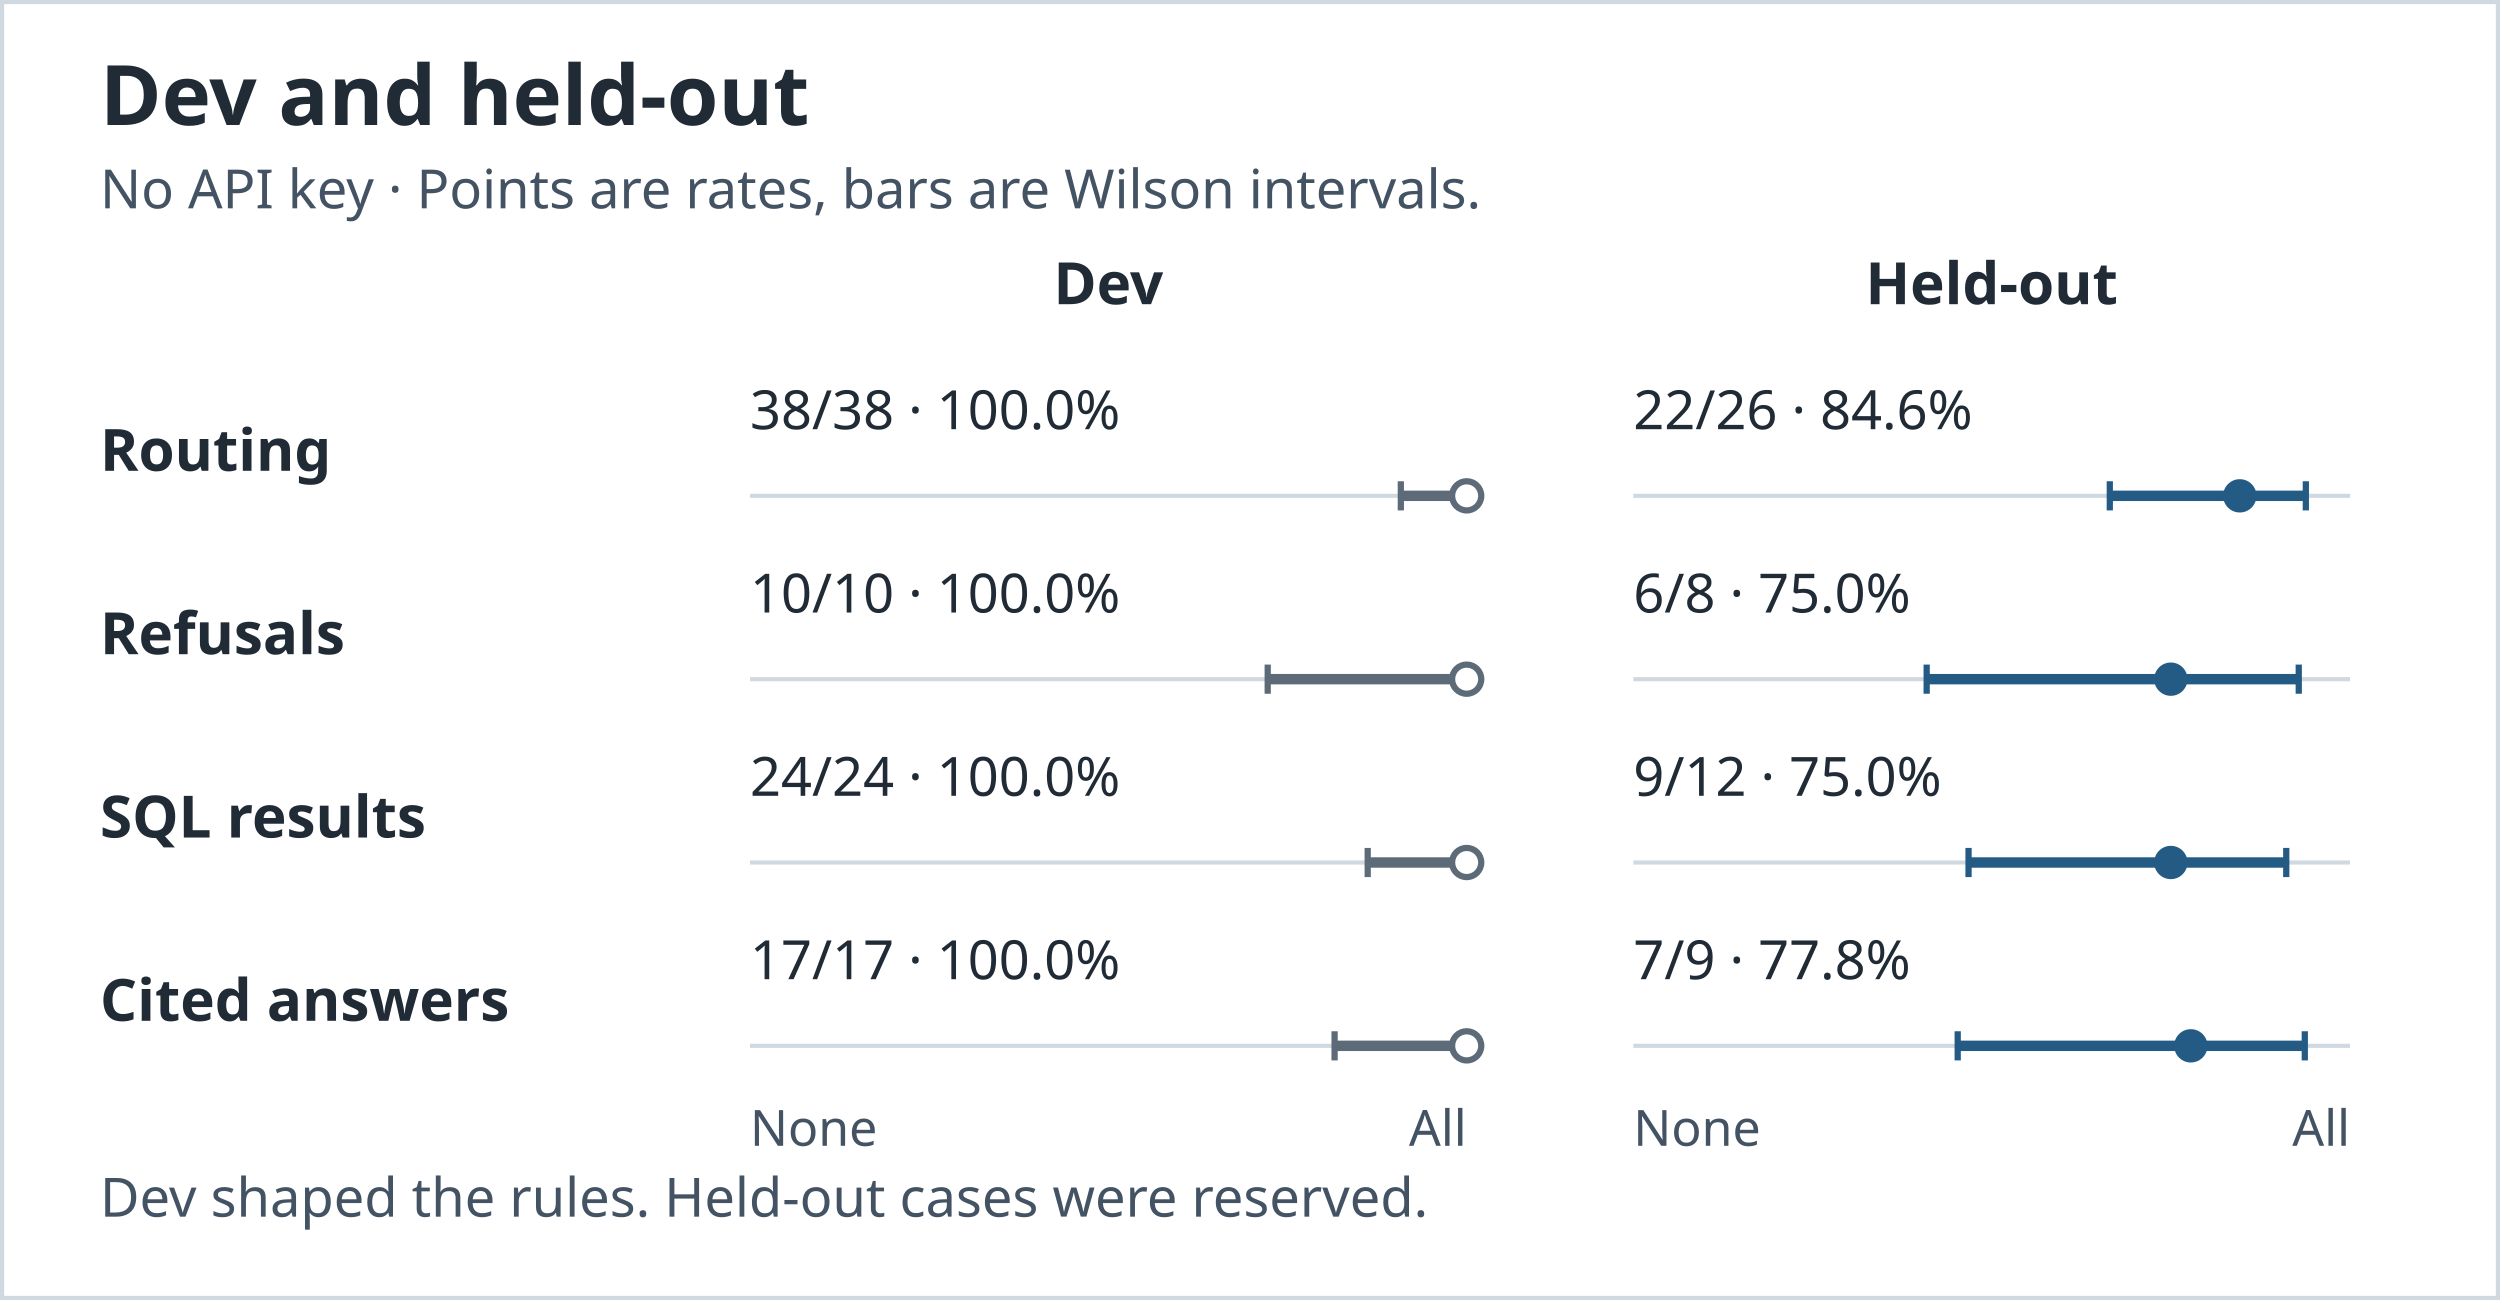
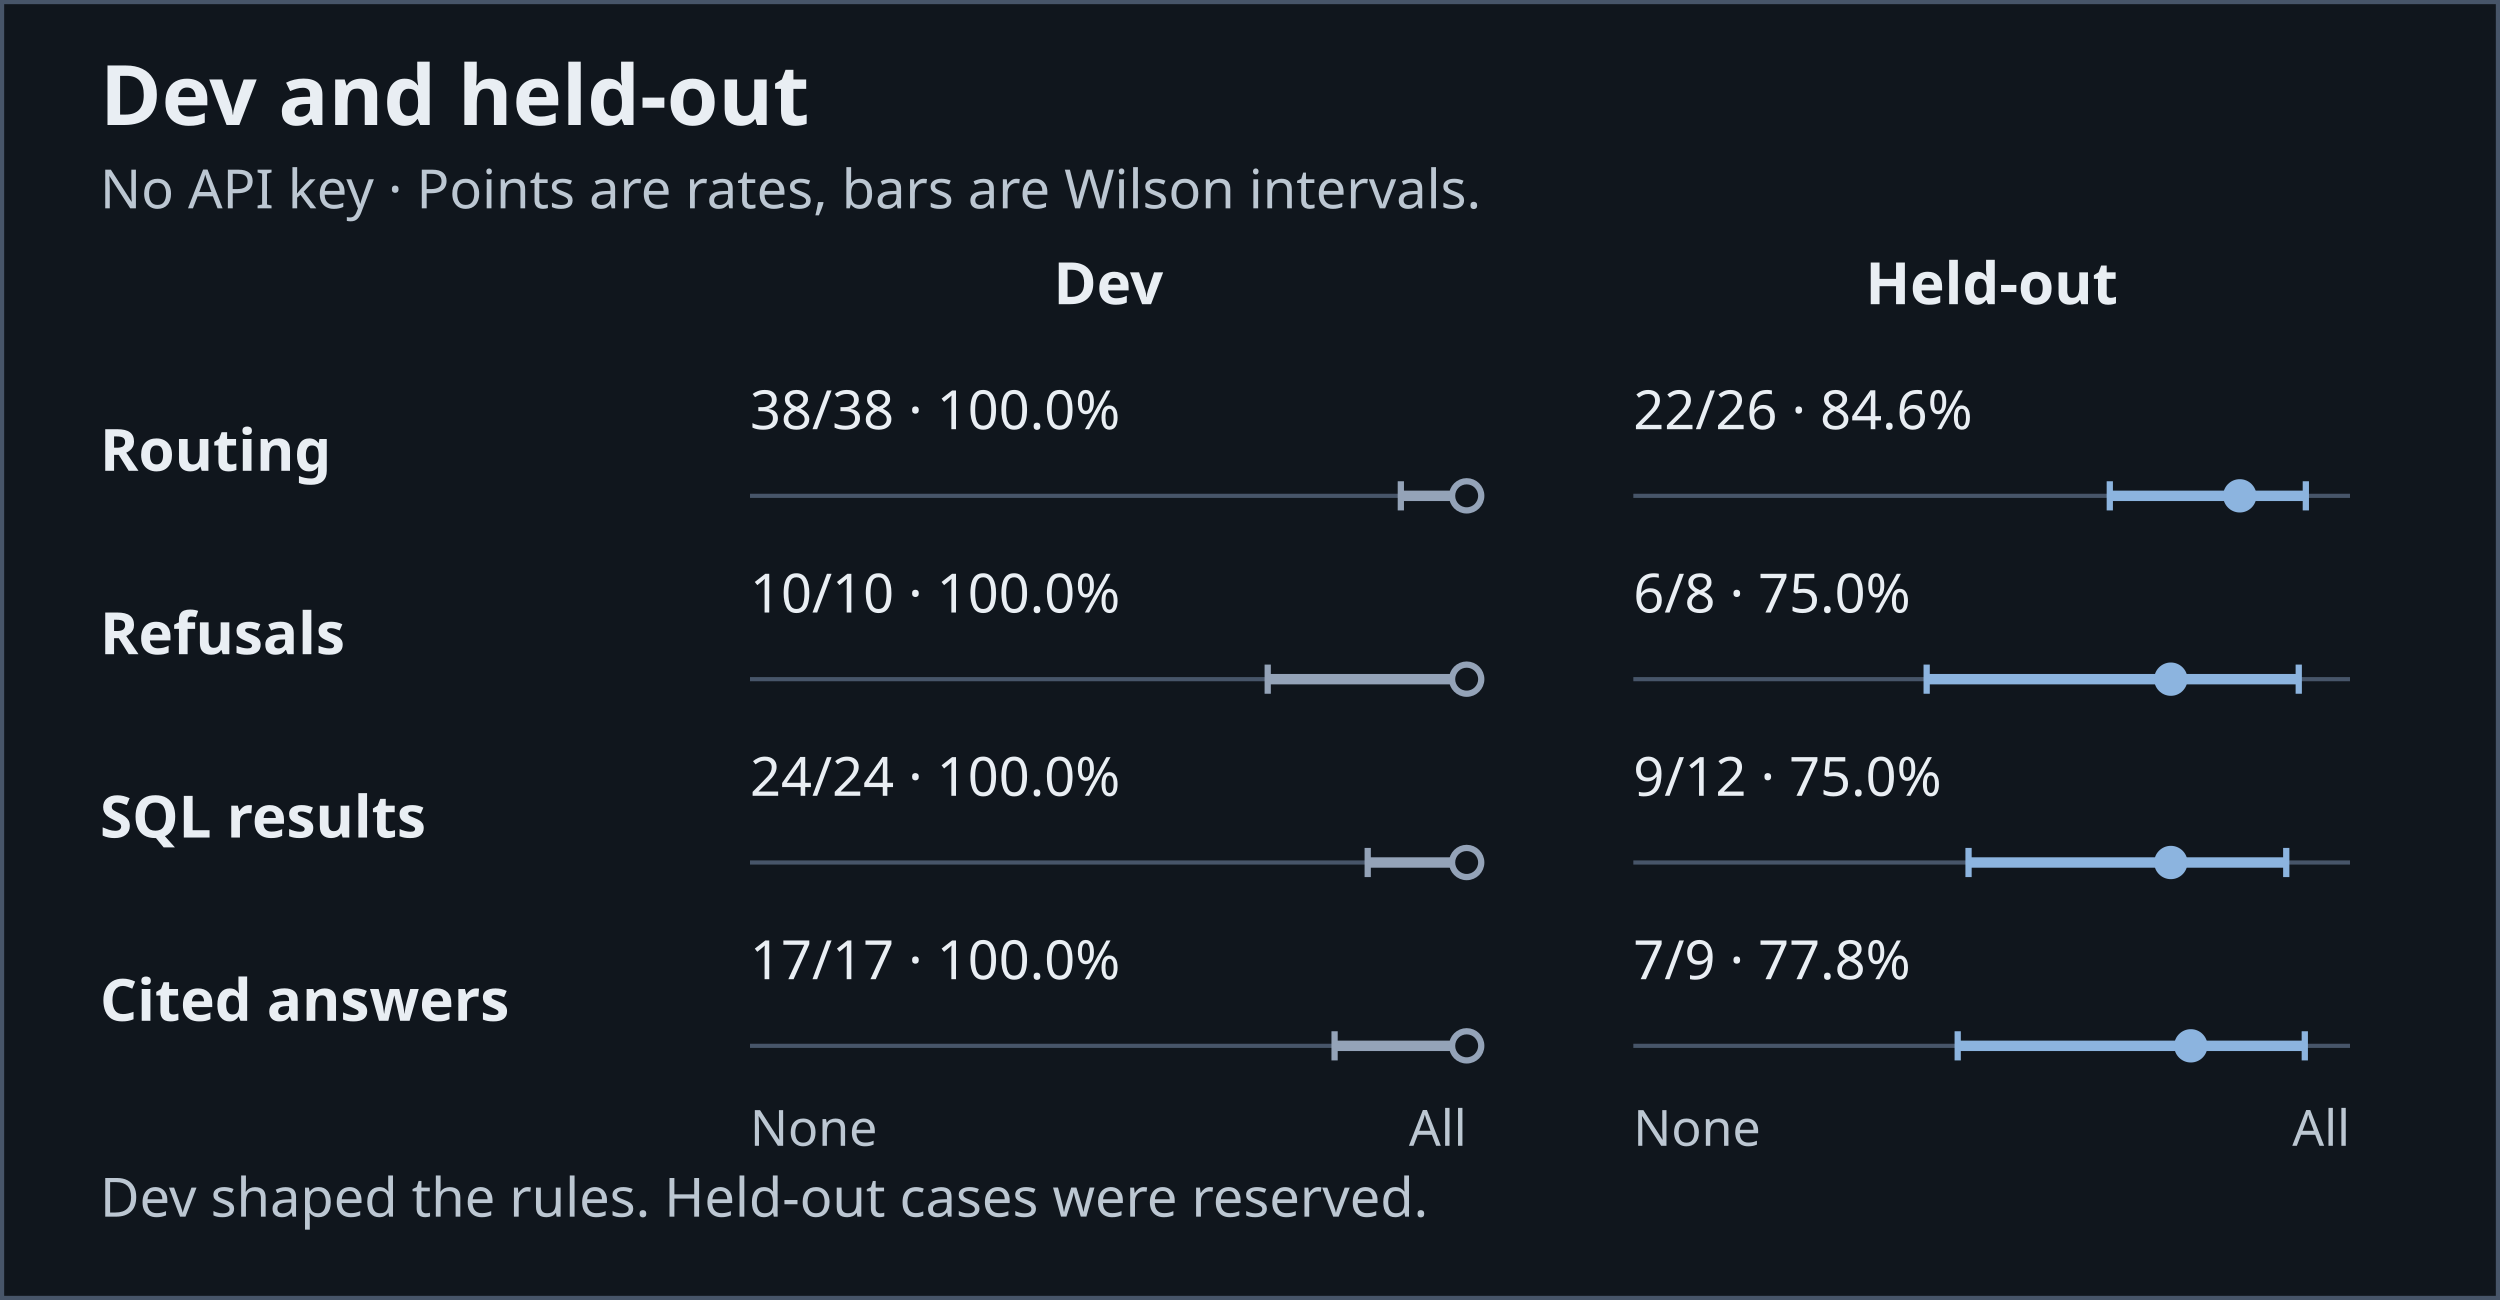
<svg xmlns="http://www.w3.org/2000/svg" viewBox="0 0 1200 624" width="1200" height="624" role="img" aria-labelledby="title desc">
  <defs>
    <marker id="head" viewBox="0 0 10 10" refX="9" refY="5" markerWidth="7" markerHeight="7" orient="auto-start-reverse">
-       <path d="M0,0 L10,5 L0,10 z" fill="#59636e" />
+       <path d="M0,0 L10,5 L0,10 z" fill="#7B8492" />
    </marker>
  </defs>
-   <rect width="1200" height="624" fill="#ffffff" />
+   <rect width="1200" height="624" fill="#10161D" />
+   <rect x="1" y="1" width="1198" height="622" fill="none" stroke="#475569" stroke-width="2" />
  <style>text{font-variant-numeric:tabular-nums}</style>
-   <text x="48" y="60" text-anchor="start" font-family="-apple-system,BlinkMacSystemFont,'Segoe UI','Noto Sans',Helvetica,Arial,sans-serif" font-size="40" font-weight="600" fill="#202B36">Dev and held-out</text>
-   <text x="48" y="100" text-anchor="start" font-family="-apple-system,BlinkMacSystemFont,'Segoe UI','Noto Sans',Helvetica,Arial,sans-serif" font-size="26" fill="#435363">No API key · Points are rates, bars are Wilson intervals.</text>
-   <text x="48" y="584" text-anchor="start" font-family="-apple-system,BlinkMacSystemFont,'Segoe UI','Noto Sans',Helvetica,Arial,sans-serif" font-size="26" fill="#435363">Dev shaped the rules. Held-out cases were reserved.</text>
-   <text x="532" y="146" text-anchor="middle" font-family="-apple-system,BlinkMacSystemFont,'Segoe UI','Noto Sans',Helvetica,Arial,sans-serif" font-size="28" font-weight="600" fill="#202B36">Dev</text>
-   <text x="360" y="550" text-anchor="start" font-family="-apple-system,BlinkMacSystemFont,'Segoe UI','Noto Sans',Helvetica,Arial,sans-serif" font-size="24" fill="#435363">None</text>
-   <text x="704" y="550" text-anchor="end" font-family="-apple-system,BlinkMacSystemFont,'Segoe UI','Noto Sans',Helvetica,Arial,sans-serif" font-size="24" fill="#435363">All</text>
-   <text x="956" y="146" text-anchor="middle" font-family="-apple-system,BlinkMacSystemFont,'Segoe UI','Noto Sans',Helvetica,Arial,sans-serif" font-size="28" font-weight="600" fill="#202B36">Held-out</text>
-   <text x="784" y="550" text-anchor="start" font-family="-apple-system,BlinkMacSystemFont,'Segoe UI','Noto Sans',Helvetica,Arial,sans-serif" font-size="24" fill="#435363">None</text>
-   <text x="1128" y="550" text-anchor="end" font-family="-apple-system,BlinkMacSystemFont,'Segoe UI','Noto Sans',Helvetica,Arial,sans-serif" font-size="24" fill="#435363">All</text>
-   <text x="48" y="226" text-anchor="start" font-family="-apple-system,BlinkMacSystemFont,'Segoe UI','Noto Sans',Helvetica,Arial,sans-serif" font-size="28" font-weight="600" fill="#202B36">Routing</text>
-   <text x="360" y="206" text-anchor="start" font-family="-apple-system,BlinkMacSystemFont,'Segoe UI','Noto Sans',Helvetica,Arial,sans-serif" font-size="26" fill="#202B36">38/38 · 100.0%</text>
-   <line x1="360" y1="238" x2="704" y2="238" stroke="#D1D9E0" stroke-width="2" />
-   <line x1="672.4" y1="238" x2="704.0" y2="238" stroke="#5D6B79" stroke-width="5" />
-   <line x1="672.4" y1="231" x2="672.4" y2="245" stroke="#5D6B79" stroke-width="3" />
-   <line x1="704.0" y1="231" x2="704.0" y2="245" stroke="#5D6B79" stroke-width="3" />
-   <circle cx="704.0" cy="238" r="7" fill="#FFFFFF" stroke="#5D6B79" stroke-width="3" />
-   <text x="784" y="206" text-anchor="start" font-family="-apple-system,BlinkMacSystemFont,'Segoe UI','Noto Sans',Helvetica,Arial,sans-serif" font-size="26" fill="#202B36">22/26 · 84.6%</text>
-   <line x1="784" y1="238" x2="1128" y2="238" stroke="#D1D9E0" stroke-width="2" />
-   <line x1="1012.7" y1="238" x2="1106.8" y2="238" stroke="#245B85" stroke-width="5" />
-   <line x1="1012.7" y1="231" x2="1012.7" y2="245" stroke="#245B85" stroke-width="3" />
-   <line x1="1106.8" y1="231" x2="1106.8" y2="245" stroke="#245B85" stroke-width="3" />
-   <circle cx="1075.1" cy="238" r="8" fill="#245B85" />
-   <text x="48" y="314" text-anchor="start" font-family="-apple-system,BlinkMacSystemFont,'Segoe UI','Noto Sans',Helvetica,Arial,sans-serif" font-size="28" font-weight="600" fill="#202B36">Refusals</text>
-   <text x="360" y="294" text-anchor="start" font-family="-apple-system,BlinkMacSystemFont,'Segoe UI','Noto Sans',Helvetica,Arial,sans-serif" font-size="26" fill="#202B36">10/10 · 100.0%</text>
-   <line x1="360" y1="326" x2="704" y2="326" stroke="#D1D9E0" stroke-width="2" />
-   <line x1="608.5" y1="326" x2="704.0" y2="326" stroke="#5D6B79" stroke-width="5" />
-   <line x1="608.5" y1="319" x2="608.5" y2="333" stroke="#5D6B79" stroke-width="3" />
-   <line x1="704.0" y1="319" x2="704.0" y2="333" stroke="#5D6B79" stroke-width="3" />
-   <circle cx="704.0" cy="326" r="7" fill="#FFFFFF" stroke="#5D6B79" stroke-width="3" />
-   <text x="784" y="294" text-anchor="start" font-family="-apple-system,BlinkMacSystemFont,'Segoe UI','Noto Sans',Helvetica,Arial,sans-serif" font-size="26" fill="#202B36">6/8 · 75.0%</text>
-   <line x1="784" y1="326" x2="1128" y2="326" stroke="#D1D9E0" stroke-width="2" />
-   <line x1="924.8" y1="326" x2="1103.4" y2="326" stroke="#245B85" stroke-width="5" />
-   <line x1="924.8" y1="319" x2="924.8" y2="333" stroke="#245B85" stroke-width="3" />
-   <line x1="1103.4" y1="319" x2="1103.4" y2="333" stroke="#245B85" stroke-width="3" />
-   <circle cx="1042.0" cy="326" r="8" fill="#245B85" />
-   <text x="48" y="402" text-anchor="start" font-family="-apple-system,BlinkMacSystemFont,'Segoe UI','Noto Sans',Helvetica,Arial,sans-serif" font-size="28" font-weight="600" fill="#202B36">SQL results</text>
-   <text x="360" y="382" text-anchor="start" font-family="-apple-system,BlinkMacSystemFont,'Segoe UI','Noto Sans',Helvetica,Arial,sans-serif" font-size="26" fill="#202B36">24/24 · 100.0%</text>
-   <line x1="360" y1="414" x2="704" y2="414" stroke="#D1D9E0" stroke-width="2" />
-   <line x1="656.5" y1="414" x2="704.0" y2="414" stroke="#5D6B79" stroke-width="5" />
-   <line x1="656.5" y1="407" x2="656.5" y2="421" stroke="#5D6B79" stroke-width="3" />
-   <line x1="704.0" y1="407" x2="704.0" y2="421" stroke="#5D6B79" stroke-width="3" />
-   <circle cx="704.0" cy="414" r="7" fill="#FFFFFF" stroke="#5D6B79" stroke-width="3" />
-   <text x="784" y="382" text-anchor="start" font-family="-apple-system,BlinkMacSystemFont,'Segoe UI','Noto Sans',Helvetica,Arial,sans-serif" font-size="26" fill="#202B36">9/12 · 75.0%</text>
-   <line x1="784" y1="414" x2="1128" y2="414" stroke="#D1D9E0" stroke-width="2" />
-   <line x1="944.9" y1="414" x2="1097.4" y2="414" stroke="#245B85" stroke-width="5" />
-   <line x1="944.9" y1="407" x2="944.9" y2="421" stroke="#245B85" stroke-width="3" />
-   <line x1="1097.4" y1="407" x2="1097.4" y2="421" stroke="#245B85" stroke-width="3" />
-   <circle cx="1042.0" cy="414" r="8" fill="#245B85" />
-   <text x="48" y="490" text-anchor="start" font-family="-apple-system,BlinkMacSystemFont,'Segoe UI','Noto Sans',Helvetica,Arial,sans-serif" font-size="28" font-weight="600" fill="#202B36">Cited answers</text>
-   <text x="360" y="470" text-anchor="start" font-family="-apple-system,BlinkMacSystemFont,'Segoe UI','Noto Sans',Helvetica,Arial,sans-serif" font-size="26" fill="#202B36">17/17 · 100.0%</text>
-   <line x1="360" y1="502" x2="704" y2="502" stroke="#D1D9E0" stroke-width="2" />
-   <line x1="640.6" y1="502" x2="704.0" y2="502" stroke="#5D6B79" stroke-width="5" />
-   <line x1="640.6" y1="495" x2="640.6" y2="509" stroke="#5D6B79" stroke-width="3" />
-   <line x1="704.0" y1="495" x2="704.0" y2="509" stroke="#5D6B79" stroke-width="3" />
-   <circle cx="704.0" cy="502" r="7" fill="#FFFFFF" stroke="#5D6B79" stroke-width="3" />
-   <text x="784" y="470" text-anchor="start" font-family="-apple-system,BlinkMacSystemFont,'Segoe UI','Noto Sans',Helvetica,Arial,sans-serif" font-size="26" fill="#202B36">7/9 · 77.8%</text>
-   <line x1="784" y1="502" x2="1128" y2="502" stroke="#D1D9E0" stroke-width="2" />
-   <line x1="939.7" y1="502" x2="1106.3" y2="502" stroke="#245B85" stroke-width="5" />
-   <line x1="939.7" y1="495" x2="939.7" y2="509" stroke="#245B85" stroke-width="3" />
-   <line x1="1106.3" y1="495" x2="1106.3" y2="509" stroke="#245B85" stroke-width="3" />
-   <circle cx="1051.6" cy="502" r="8" fill="#245B85" />
-   <rect x="1" y="1" width="1198" height="622" fill="none" stroke="#D1D9E0" stroke-width="2" />
+   <text x="48" y="60" text-anchor="start" font-family="-apple-system,BlinkMacSystemFont,'Segoe UI','Noto Sans',Helvetica,Arial,sans-serif" font-size="40" font-weight="600" fill="#E9EEF3">Dev and held-out</text>
+   <text x="48" y="100" text-anchor="start" font-family="-apple-system,BlinkMacSystemFont,'Segoe UI','Noto Sans',Helvetica,Arial,sans-serif" font-size="26" fill="#BCC7D2">No API key · Points are rates, bars are Wilson intervals.</text>
+   <text x="48" y="584" text-anchor="start" font-family="-apple-system,BlinkMacSystemFont,'Segoe UI','Noto Sans',Helvetica,Arial,sans-serif" font-size="26" fill="#BCC7D2">Dev shaped the rules. Held-out cases were reserved.</text>
+   <text x="532" y="146" text-anchor="middle" font-family="-apple-system,BlinkMacSystemFont,'Segoe UI','Noto Sans',Helvetica,Arial,sans-serif" font-size="28" font-weight="600" fill="#E9EEF3">Dev</text>
+   <text x="360" y="550" text-anchor="start" font-family="-apple-system,BlinkMacSystemFont,'Segoe UI','Noto Sans',Helvetica,Arial,sans-serif" font-size="24" fill="#BCC7D2">None</text>
+   <text x="704" y="550" text-anchor="end" font-family="-apple-system,BlinkMacSystemFont,'Segoe UI','Noto Sans',Helvetica,Arial,sans-serif" font-size="24" fill="#BCC7D2">All</text>
+   <text x="956" y="146" text-anchor="middle" font-family="-apple-system,BlinkMacSystemFont,'Segoe UI','Noto Sans',Helvetica,Arial,sans-serif" font-size="28" font-weight="600" fill="#E9EEF3">Held-out</text>
+   <text x="784" y="550" text-anchor="start" font-family="-apple-system,BlinkMacSystemFont,'Segoe UI','Noto Sans',Helvetica,Arial,sans-serif" font-size="24" fill="#BCC7D2">None</text>
+   <text x="1128" y="550" text-anchor="end" font-family="-apple-system,BlinkMacSystemFont,'Segoe UI','Noto Sans',Helvetica,Arial,sans-serif" font-size="24" fill="#BCC7D2">All</text>
+   <text x="48" y="226" text-anchor="start" font-family="-apple-system,BlinkMacSystemFont,'Segoe UI','Noto Sans',Helvetica,Arial,sans-serif" font-size="28" font-weight="600" fill="#E9EEF3">Routing</text>
+   <text x="360" y="206" text-anchor="start" font-family="-apple-system,BlinkMacSystemFont,'Segoe UI','Noto Sans',Helvetica,Arial,sans-serif" font-size="26" fill="#E9EEF3">38/38 · 100.0%</text>
+   <line x1="360" y1="238" x2="704" y2="238" stroke="#475569" stroke-width="2" />
+   <line x1="672.4" y1="238" x2="704.0" y2="238" stroke="#94A3B8" stroke-width="5" />
+   <line x1="672.4" y1="231" x2="672.4" y2="245" stroke="#94A3B8" stroke-width="3" />
+   <line x1="704.0" y1="231" x2="704.0" y2="245" stroke="#94A3B8" stroke-width="3" />
+   <circle cx="704.0" cy="238" r="7" fill="#10161D" stroke="#94A3B8" stroke-width="3" />
+   <text x="784" y="206" text-anchor="start" font-family="-apple-system,BlinkMacSystemFont,'Segoe UI','Noto Sans',Helvetica,Arial,sans-serif" font-size="26" fill="#E9EEF3">22/26 · 84.6%</text>
+   <line x1="784" y1="238" x2="1128" y2="238" stroke="#475569" stroke-width="2" />
+   <line x1="1012.7" y1="238" x2="1106.8" y2="238" stroke="#8CB4DF" stroke-width="5" />
+   <line x1="1012.7" y1="231" x2="1012.7" y2="245" stroke="#8CB4DF" stroke-width="3" />
+   <line x1="1106.8" y1="231" x2="1106.8" y2="245" stroke="#8CB4DF" stroke-width="3" />
+   <circle cx="1075.1" cy="238" r="8" fill="#8CB4DF" />
+   <text x="48" y="314" text-anchor="start" font-family="-apple-system,BlinkMacSystemFont,'Segoe UI','Noto Sans',Helvetica,Arial,sans-serif" font-size="28" font-weight="600" fill="#E9EEF3">Refusals</text>
+   <text x="360" y="294" text-anchor="start" font-family="-apple-system,BlinkMacSystemFont,'Segoe UI','Noto Sans',Helvetica,Arial,sans-serif" font-size="26" fill="#E9EEF3">10/10 · 100.0%</text>
+   <line x1="360" y1="326" x2="704" y2="326" stroke="#475569" stroke-width="2" />
+   <line x1="608.5" y1="326" x2="704.0" y2="326" stroke="#94A3B8" stroke-width="5" />
+   <line x1="608.5" y1="319" x2="608.5" y2="333" stroke="#94A3B8" stroke-width="3" />
+   <line x1="704.0" y1="319" x2="704.0" y2="333" stroke="#94A3B8" stroke-width="3" />
+   <circle cx="704.0" cy="326" r="7" fill="#10161D" stroke="#94A3B8" stroke-width="3" />
+   <text x="784" y="294" text-anchor="start" font-family="-apple-system,BlinkMacSystemFont,'Segoe UI','Noto Sans',Helvetica,Arial,sans-serif" font-size="26" fill="#E9EEF3">6/8 · 75.0%</text>
+   <line x1="784" y1="326" x2="1128" y2="326" stroke="#475569" stroke-width="2" />
+   <line x1="924.8" y1="326" x2="1103.4" y2="326" stroke="#8CB4DF" stroke-width="5" />
+   <line x1="924.8" y1="319" x2="924.8" y2="333" stroke="#8CB4DF" stroke-width="3" />
+   <line x1="1103.4" y1="319" x2="1103.4" y2="333" stroke="#8CB4DF" stroke-width="3" />
+   <circle cx="1042.0" cy="326" r="8" fill="#8CB4DF" />
+   <text x="48" y="402" text-anchor="start" font-family="-apple-system,BlinkMacSystemFont,'Segoe UI','Noto Sans',Helvetica,Arial,sans-serif" font-size="28" font-weight="600" fill="#E9EEF3">SQL results</text>
+   <text x="360" y="382" text-anchor="start" font-family="-apple-system,BlinkMacSystemFont,'Segoe UI','Noto Sans',Helvetica,Arial,sans-serif" font-size="26" fill="#E9EEF3">24/24 · 100.0%</text>
+   <line x1="360" y1="414" x2="704" y2="414" stroke="#475569" stroke-width="2" />
+   <line x1="656.5" y1="414" x2="704.0" y2="414" stroke="#94A3B8" stroke-width="5" />
+   <line x1="656.5" y1="407" x2="656.5" y2="421" stroke="#94A3B8" stroke-width="3" />
+   <line x1="704.0" y1="407" x2="704.0" y2="421" stroke="#94A3B8" stroke-width="3" />
+   <circle cx="704.0" cy="414" r="7" fill="#10161D" stroke="#94A3B8" stroke-width="3" />
+   <text x="784" y="382" text-anchor="start" font-family="-apple-system,BlinkMacSystemFont,'Segoe UI','Noto Sans',Helvetica,Arial,sans-serif" font-size="26" fill="#E9EEF3">9/12 · 75.0%</text>
+   <line x1="784" y1="414" x2="1128" y2="414" stroke="#475569" stroke-width="2" />
+   <line x1="944.9" y1="414" x2="1097.4" y2="414" stroke="#8CB4DF" stroke-width="5" />
+   <line x1="944.9" y1="407" x2="944.9" y2="421" stroke="#8CB4DF" stroke-width="3" />
+   <line x1="1097.4" y1="407" x2="1097.4" y2="421" stroke="#8CB4DF" stroke-width="3" />
+   <circle cx="1042.0" cy="414" r="8" fill="#8CB4DF" />
+   <text x="48" y="490" text-anchor="start" font-family="-apple-system,BlinkMacSystemFont,'Segoe UI','Noto Sans',Helvetica,Arial,sans-serif" font-size="28" font-weight="600" fill="#E9EEF3">Cited answers</text>
+   <text x="360" y="470" text-anchor="start" font-family="-apple-system,BlinkMacSystemFont,'Segoe UI','Noto Sans',Helvetica,Arial,sans-serif" font-size="26" fill="#E9EEF3">17/17 · 100.0%</text>
+   <line x1="360" y1="502" x2="704" y2="502" stroke="#475569" stroke-width="2" />
+   <line x1="640.6" y1="502" x2="704.0" y2="502" stroke="#94A3B8" stroke-width="5" />
+   <line x1="640.6" y1="495" x2="640.6" y2="509" stroke="#94A3B8" stroke-width="3" />
+   <line x1="704.0" y1="495" x2="704.0" y2="509" stroke="#94A3B8" stroke-width="3" />
+   <circle cx="704.0" cy="502" r="7" fill="#10161D" stroke="#94A3B8" stroke-width="3" />
+   <text x="784" y="470" text-anchor="start" font-family="-apple-system,BlinkMacSystemFont,'Segoe UI','Noto Sans',Helvetica,Arial,sans-serif" font-size="26" fill="#E9EEF3">7/9 · 77.8%</text>
+   <line x1="784" y1="502" x2="1128" y2="502" stroke="#475569" stroke-width="2" />
+   <line x1="939.7" y1="502" x2="1106.3" y2="502" stroke="#8CB4DF" stroke-width="5" />
+   <line x1="939.7" y1="495" x2="939.7" y2="509" stroke="#8CB4DF" stroke-width="3" />
+   <line x1="1106.3" y1="495" x2="1106.3" y2="509" stroke="#8CB4DF" stroke-width="3" />
+   <circle cx="1051.6" cy="502" r="8" fill="#8CB4DF" />
</svg>
